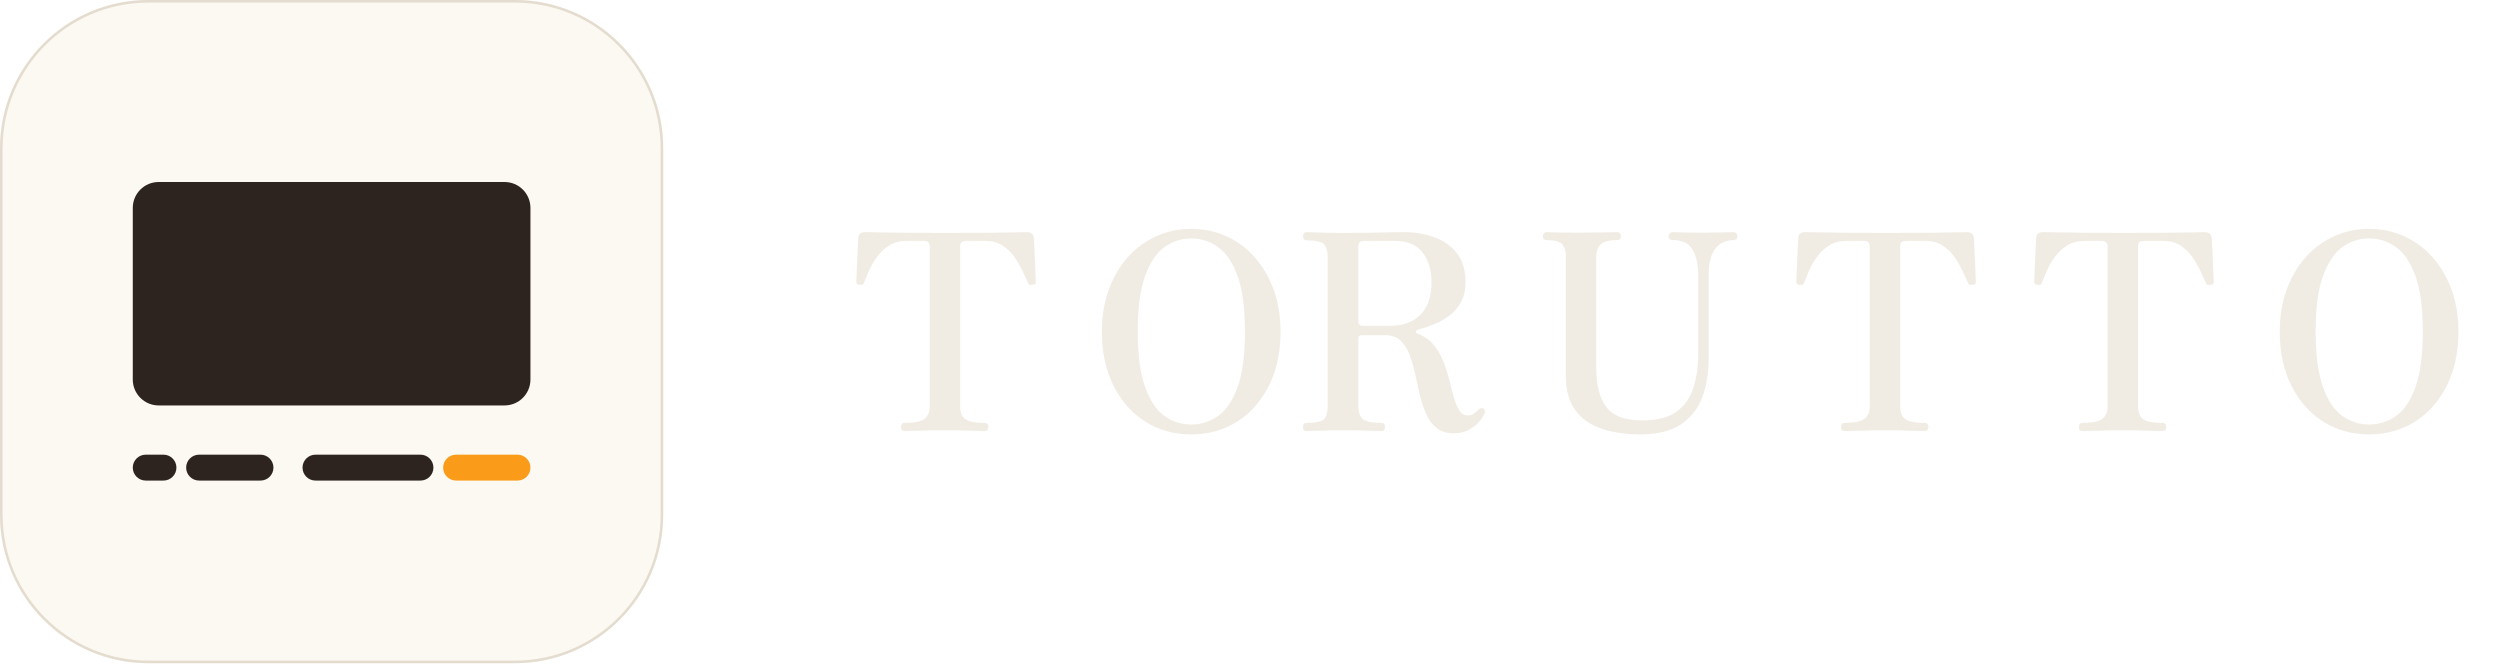
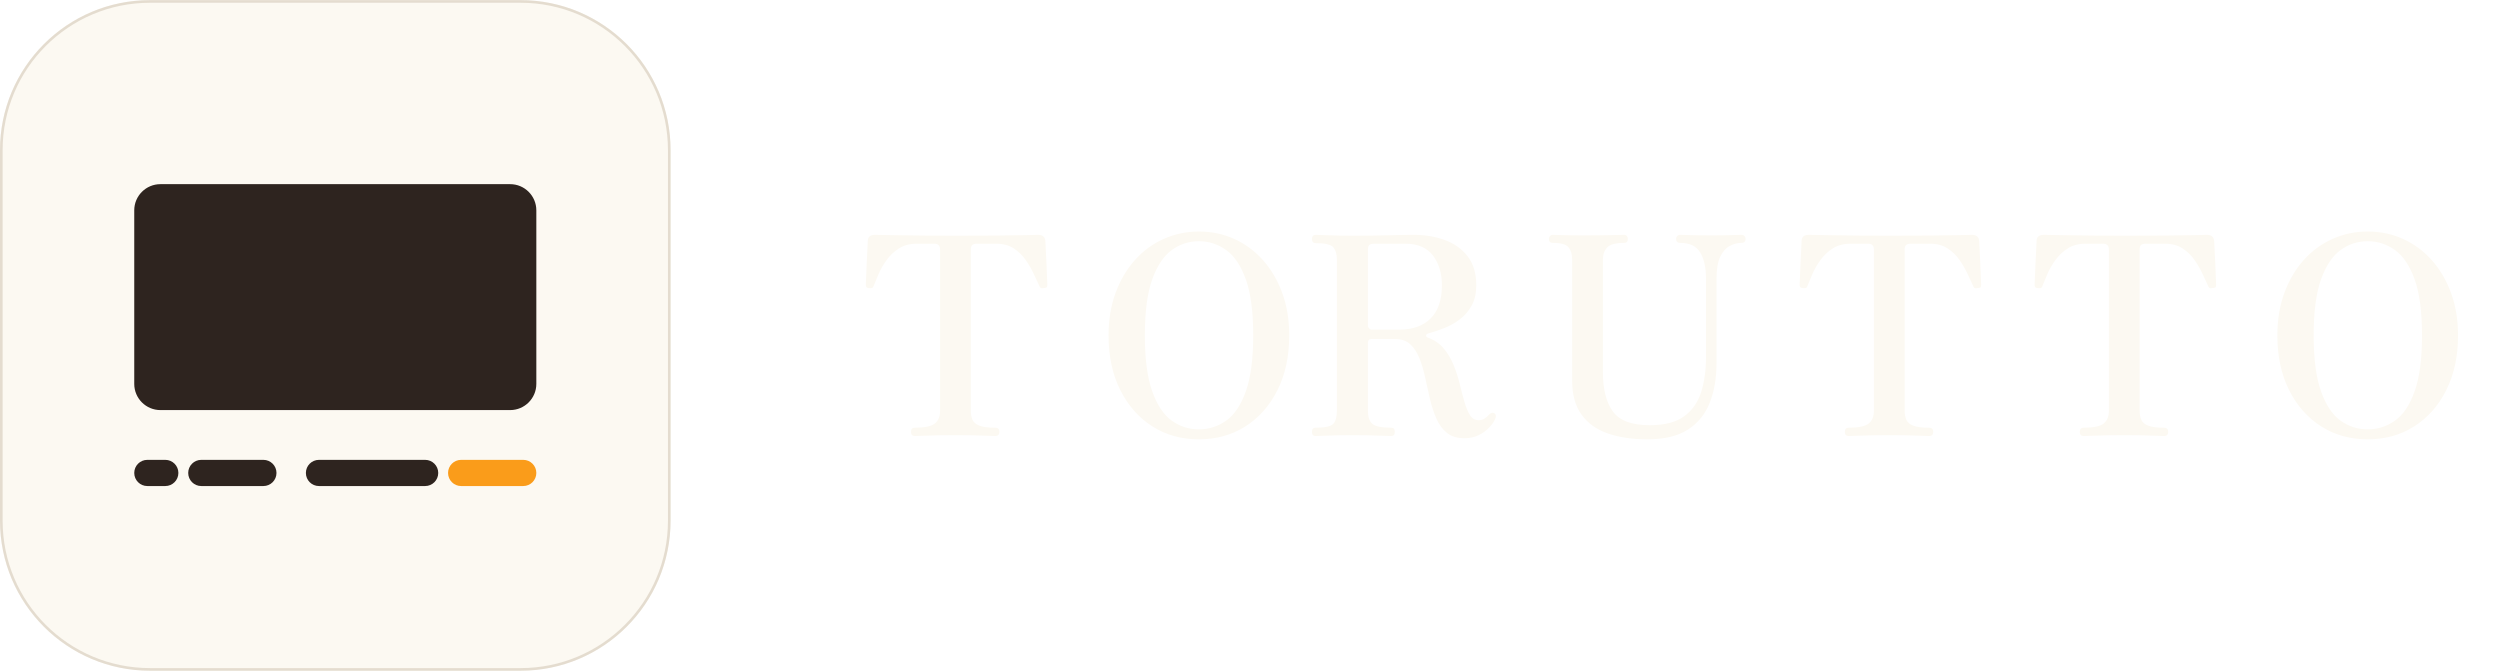
- <svg xmlns="http://www.w3.org/2000/svg" viewBox="0 0 965.0 256" width="965" height="256" role="img" aria-label="TORUTTO">
+ <svg xmlns="http://www.w3.org/2000/svg" viewBox="0 0 954.4 256" width="954" height="256" role="img" aria-label="TORUTTO">
  <defs>
    <clipPath id="r">
      <rect width="1024" height="1024" rx="229.1" />
    </clipPath>
  </defs>
  <g transform="scale(0.25)">
    <g clip-path="url(#r)">
      <rect width="1024" height="1024" fill="#FCF9F2" />
      <rect x="205" y="281" width="614" height="345" rx="40" fill="#2E241F" />
      <rect x="205.0" y="702" width="67.4" height="40" rx="20.0" fill="#2E241F" />
      <rect x="287.4" y="702" width="134.8" height="40" rx="20.0" fill="#2E241F" />
      <rect x="467.1" y="702" width="202.1" height="40" rx="20.0" fill="#2E241F" />
      <rect x="684.2" y="702" width="134.8" height="40" rx="20.0" fill="#FA9C1A" />
    </g>
    <rect x="2" y="2" width="1020" height="1020" rx="227.1" fill="none" stroke="#E4DCCF" stroke-width="4" />
  </g>
-   <path fill="#F1ECE3" d="M349.26 166.4Q347.779 166.4 347.779 164.813Q347.779 163.226 349.26 163.226Q354.867 163.226 356.877 161.64Q358.887 160.053 358.887 156.774V95.207Q358.887 92.985 356.665 92.985H350.001Q345.981 92.985 343.178 94.783Q340.374 96.582 338.47 99.226Q336.566 101.871 335.402 104.569Q334.239 107.266 333.498 109.17Q333.287 109.805 332.811 109.911Q332.335 110.017 331.594 109.911Q331.488 109.911 331.488 109.911Q330.854 109.805 330.695 109.435Q330.536 109.064 330.536 108.641Q330.536 108.218 330.642 105.997Q330.748 103.775 330.854 100.866Q330.959 97.957 331.118 95.471Q331.277 92.985 331.277 92.033Q331.277 89.6 334.027 89.6Q334.873 89.6 343.283 89.759Q351.693 89.917 365.128 89.917Q374.014 89.917 380.837 89.864Q387.66 89.812 391.733 89.706Q395.806 89.6 396.335 89.6Q398.979 89.6 399.085 92.139Q399.085 92.879 399.244 95.312Q399.402 97.745 399.508 100.707Q399.614 103.669 399.72 105.944Q399.825 108.218 399.825 108.641Q399.825 109.276 399.667 109.54Q399.508 109.805 398.662 109.911Q398.556 109.911 398.45 109.911Q398.027 110.017 397.551 109.964Q397.075 109.911 396.758 109.064Q395.911 107.266 394.695 104.621Q393.478 101.977 391.627 99.279Q389.776 96.582 387.025 94.783Q384.275 92.985 380.255 92.985H372.956Q371.898 92.985 371.263 93.408Q370.629 93.831 370.629 95.207V156.774Q370.629 158.783 371.263 160.212Q371.898 161.64 373.855 162.433Q375.812 163.226 379.938 163.226Q381.525 163.226 381.525 164.813Q381.525 166.4 379.938 166.4Q378.88 166.4 375.125 166.241Q371.369 166.083 364.811 166.083Q358.146 166.083 354.232 166.241Q350.318 166.4 349.26 166.4ZM459.806 167.669Q449.862 167.669 442.087 162.75Q434.311 157.831 429.816 148.893Q425.32 139.954 425.32 128.0Q425.32 119.008 428.017 111.709Q430.715 104.41 435.422 99.174Q440.13 93.937 446.424 91.134Q452.718 88.331 459.806 88.331Q466.999 88.331 473.24 91.134Q479.482 93.937 484.189 99.174Q488.897 104.41 491.594 111.709Q494.292 119.008 494.292 128.0Q494.292 139.954 489.796 148.893Q485.3 157.831 477.525 162.75Q469.749 167.669 459.806 167.669ZM459.806 163.861Q465.518 163.861 470.225 160.529Q474.933 157.197 477.736 149.316Q480.54 141.435 480.54 128.0Q480.54 114.46 477.736 106.631Q474.933 98.803 470.225 95.418Q465.518 92.033 459.806 92.033Q454.093 92.033 449.439 95.418Q444.784 98.803 441.981 106.631Q439.178 114.46 439.178 128.0Q439.178 141.435 441.981 149.316Q444.784 157.197 449.439 160.529Q454.093 163.861 459.806 163.861ZM561.148 167.246Q557.022 167.246 554.483 165.183Q551.944 163.121 550.463 159.736Q548.982 156.35 548.03 152.331Q547.078 148.311 546.232 144.291Q545.386 140.271 544.063 136.886Q542.741 133.501 540.573 131.438Q538.404 129.375 534.701 129.375H525.71Q524.335 129.375 524.335 130.75V156.774Q524.335 160.264 526.027 161.745Q527.72 163.226 533.22 163.226Q534.596 163.226 534.596 164.813Q534.596 166.4 533.22 166.4Q532.163 166.4 528.249 166.241Q524.335 166.083 518.411 166.083Q512.91 166.083 509.207 166.241Q505.505 166.4 504.341 166.4Q502.966 166.4 502.966 164.813Q502.966 163.226 504.341 163.226Q509.842 163.226 511.164 161.693Q512.487 160.159 512.487 156.774V99.015Q512.487 96.053 511.164 94.413Q509.842 92.774 504.447 92.774Q502.966 92.774 502.966 91.187Q502.966 89.6 504.447 89.6Q505.293 89.6 509.101 89.759Q512.91 89.917 518.411 89.917Q527.191 89.917 532.639 89.759Q538.087 89.6 541.895 89.6Q548.242 89.6 553.637 91.557Q559.032 93.514 562.364 97.745Q565.697 101.977 565.697 108.853Q565.697 113.402 563.951 116.575Q562.206 119.749 559.402 121.864Q556.599 123.98 553.478 125.197Q550.358 126.413 547.607 127.154Q546.549 127.471 546.549 128.0Q546.549 128.529 546.973 128.74Q550.887 130.116 553.267 132.972Q555.647 135.828 557.075 139.372Q558.503 142.916 559.402 146.618Q560.301 150.321 561.201 153.441Q562.1 156.562 563.316 158.466Q564.533 160.37 566.649 160.37Q567.812 160.37 568.764 159.788Q569.716 159.207 570.668 158.149Q571.726 157.091 572.784 157.831Q573.525 158.572 572.89 159.947Q572.255 161.428 570.668 163.121Q569.082 164.813 566.701 166.03Q564.321 167.246 561.148 167.246ZM525.71 125.779H536.394Q544.011 125.779 548.295 121.494Q552.579 117.21 552.579 108.853Q552.579 101.977 549.141 97.481Q545.703 92.985 538.616 92.985H526.556Q525.604 92.985 524.969 93.408Q524.335 93.831 524.335 95.207V124.403Q524.335 124.826 524.758 125.302Q525.181 125.779 525.71 125.779ZM633.082 167.669Q624.619 167.669 618.113 165.448Q611.607 163.226 608.011 158.255Q604.414 153.283 604.414 145.243V99.015Q604.414 96.053 603.039 94.36Q601.663 92.668 597.009 92.668Q595.528 92.668 595.528 91.081Q595.528 90.552 595.951 90.076Q596.374 89.6 597.009 89.6Q597.855 89.6 600.659 89.706Q603.462 89.812 609.068 89.812Q614.675 89.812 619.118 89.706Q623.561 89.6 624.301 89.6Q624.936 89.6 625.306 90.076Q625.677 90.552 625.677 91.081Q625.677 92.668 624.301 92.668Q619.435 92.668 617.796 94.413Q616.156 96.159 616.156 99.015V142.069Q616.156 151.802 619.964 157.038Q623.773 162.274 634.034 162.274Q642.497 162.274 647.151 158.889Q651.806 155.504 653.657 149.633Q655.508 143.762 655.508 136.463V106.314Q655.508 99.967 653.287 96.317Q651.065 92.668 645.67 92.668Q644.083 92.668 644.083 91.081Q644.083 90.552 644.506 90.076Q644.93 89.6 645.67 89.6Q646.622 89.6 649.743 89.706Q652.863 89.812 657.624 89.812Q662.067 89.812 665.029 89.706Q667.991 89.6 669.049 89.6Q669.789 89.6 670.212 90.076Q670.635 90.552 670.635 91.081Q670.635 92.668 669.049 92.668Q666.721 92.668 664.5 93.884Q662.278 95.101 660.903 98.063Q659.528 101.025 659.528 106.42V138.579Q659.528 147.147 656.936 153.706Q654.344 160.264 648.579 163.967Q642.814 167.669 633.082 167.669ZM712.103 166.4Q710.622 166.4 710.622 164.813Q710.622 163.226 712.103 163.226Q717.71 163.226 719.72 161.64Q721.73 160.053 721.73 156.774V95.207Q721.73 92.985 719.508 92.985H712.844Q708.824 92.985 706.02 94.783Q703.217 96.582 701.313 99.226Q699.409 101.871 698.245 104.569Q697.082 107.266 696.341 109.17Q696.13 109.805 695.654 109.911Q695.178 110.017 694.437 109.911Q694.331 109.911 694.331 109.911Q693.697 109.805 693.538 109.435Q693.379 109.064 693.379 108.641Q693.379 108.218 693.485 105.997Q693.591 103.775 693.697 100.866Q693.802 97.957 693.961 95.471Q694.12 92.985 694.12 92.033Q694.12 89.6 696.87 89.6Q697.716 89.6 706.126 89.759Q714.536 89.917 727.971 89.917Q736.857 89.917 743.68 89.864Q750.503 89.812 754.576 89.706Q758.649 89.6 759.178 89.6Q761.822 89.6 761.928 92.139Q761.928 92.879 762.087 95.312Q762.245 97.745 762.351 100.707Q762.457 103.669 762.563 105.944Q762.668 108.218 762.668 108.641Q762.668 109.276 762.51 109.54Q762.351 109.805 761.505 109.911Q761.399 109.911 761.293 109.911Q760.87 110.017 760.394 109.964Q759.918 109.911 759.601 109.064Q758.754 107.266 757.538 104.621Q756.321 101.977 754.47 99.279Q752.619 96.582 749.868 94.783Q747.118 92.985 743.098 92.985H735.799Q734.741 92.985 734.106 93.408Q733.472 93.831 733.472 95.207V156.774Q733.472 158.783 734.106 160.212Q734.741 161.64 736.698 162.433Q738.655 163.226 742.781 163.226Q744.368 163.226 744.368 164.813Q744.368 166.4 742.781 166.4Q741.723 166.4 737.968 166.241Q734.212 166.083 727.654 166.083Q720.989 166.083 717.075 166.241Q713.161 166.4 712.103 166.4ZM803.925 166.4Q802.444 166.4 802.444 164.813Q802.444 163.226 803.925 163.226Q809.531 163.226 811.541 161.64Q813.551 160.053 813.551 156.774V95.207Q813.551 92.985 811.33 92.985H804.665Q800.645 92.985 797.842 94.783Q795.039 96.582 793.135 99.226Q791.23 101.871 790.067 104.569Q788.903 107.266 788.163 109.17Q787.951 109.805 787.475 109.911Q786.999 110.017 786.259 109.911Q786.153 109.911 786.153 109.911Q785.518 109.805 785.359 109.435Q785.201 109.064 785.201 108.641Q785.201 108.218 785.306 105.997Q785.412 103.775 785.518 100.866Q785.624 97.957 785.782 95.471Q785.941 92.985 785.941 92.033Q785.941 89.6 788.692 89.6Q789.538 89.6 797.948 89.759Q806.358 89.917 819.792 89.917Q828.678 89.917 835.501 89.864Q842.325 89.812 846.397 89.706Q850.47 89.6 850.999 89.6Q853.644 89.6 853.749 92.139Q853.749 92.879 853.908 95.312Q854.067 97.745 854.173 100.707Q854.278 103.669 854.384 105.944Q854.49 108.218 854.49 108.641Q854.49 109.276 854.331 109.54Q854.173 109.805 853.326 109.911Q853.22 109.911 853.115 109.911Q852.692 110.017 852.216 109.964Q851.74 109.911 851.422 109.064Q850.576 107.266 849.359 104.621Q848.143 101.977 846.292 99.279Q844.44 96.582 841.69 94.783Q838.94 92.985 834.92 92.985H827.62Q826.563 92.985 825.928 93.408Q825.293 93.831 825.293 95.207V156.774Q825.293 158.783 825.928 160.212Q826.563 161.64 828.52 162.433Q830.477 163.226 834.602 163.226Q836.189 163.226 836.189 164.813Q836.189 166.4 834.602 166.4Q833.544 166.4 829.789 166.241Q826.034 166.083 819.475 166.083Q812.811 166.083 808.897 166.241Q804.982 166.4 803.925 166.4ZM914.47 167.669Q904.526 167.669 896.751 162.75Q888.976 157.831 884.48 148.893Q879.984 139.954 879.984 128.0Q879.984 119.008 882.682 111.709Q885.379 104.41 890.087 99.174Q894.794 93.937 901.088 91.134Q907.382 88.331 914.47 88.331Q921.663 88.331 927.905 91.134Q934.146 93.937 938.854 99.174Q943.561 104.41 946.259 111.709Q948.956 119.008 948.956 128.0Q948.956 139.954 944.46 148.893Q939.964 157.831 932.189 162.75Q924.414 167.669 914.47 167.669ZM914.47 163.861Q920.182 163.861 924.89 160.529Q929.597 157.197 932.401 149.316Q935.204 141.435 935.204 128.0Q935.204 114.46 932.401 106.631Q929.597 98.803 924.89 95.418Q920.182 92.033 914.47 92.033Q908.758 92.033 904.103 95.418Q899.449 98.803 896.645 106.631Q893.842 114.46 893.842 128.0Q893.842 141.435 896.645 149.316Q899.449 157.197 904.103 160.529Q908.758 163.861 914.47 163.861Z" />
+   <path fill="#FCF9F2" d="M349.26 166.4Q347.779 166.4 347.779 164.813Q347.779 163.226 349.26 163.226Q354.867 163.226 356.877 161.64Q358.887 160.053 358.887 156.774V95.207Q358.887 92.985 356.665 92.985H350.001Q345.981 92.985 343.178 94.783Q340.374 96.582 338.47 99.226Q336.566 101.871 335.402 104.569Q334.239 107.266 333.498 109.17Q333.287 109.805 332.811 109.911Q332.335 110.017 331.594 109.911Q331.488 109.911 331.488 109.911Q330.854 109.805 330.695 109.435Q330.536 109.064 330.536 108.641Q330.536 108.218 330.642 105.997Q330.748 103.775 330.854 100.866Q330.959 97.957 331.118 95.471Q331.277 92.985 331.277 92.033Q331.277 89.6 334.027 89.6Q334.873 89.6 343.283 89.759Q351.693 89.917 365.128 89.917Q374.014 89.917 380.837 89.864Q387.66 89.812 391.733 89.706Q395.806 89.6 396.335 89.6Q398.979 89.6 399.085 92.139Q399.085 92.879 399.244 95.312Q399.402 97.745 399.508 100.707Q399.614 103.669 399.72 105.944Q399.825 108.218 399.825 108.641Q399.825 109.276 399.667 109.54Q399.508 109.805 398.662 109.911Q398.556 109.911 398.45 109.911Q398.027 110.017 397.551 109.964Q397.075 109.911 396.758 109.064Q395.911 107.266 394.695 104.621Q393.478 101.977 391.627 99.279Q389.776 96.582 387.025 94.783Q384.275 92.985 380.255 92.985H372.956Q371.898 92.985 371.263 93.408Q370.629 93.831 370.629 95.207V156.774Q370.629 158.783 371.263 160.212Q371.898 161.64 373.855 162.433Q375.812 163.226 379.938 163.226Q381.525 163.226 381.525 164.813Q381.525 166.4 379.938 166.4Q378.88 166.4 375.125 166.241Q371.369 166.083 364.811 166.083Q358.146 166.083 354.232 166.241Q350.318 166.4 349.26 166.4ZM457.69 167.669Q447.746 167.669 439.971 162.75Q432.196 157.831 427.7 148.893Q423.204 139.954 423.204 128.0Q423.204 119.008 425.901 111.709Q428.599 104.41 433.306 99.174Q438.014 93.937 444.308 91.134Q450.602 88.331 457.69 88.331Q464.883 88.331 471.125 91.134Q477.366 93.937 482.073 99.174Q486.781 104.41 489.478 111.709Q492.176 119.008 492.176 128.0Q492.176 139.954 487.68 148.893Q483.184 157.831 475.409 162.75Q467.634 167.669 457.69 167.669ZM457.69 163.861Q463.402 163.861 468.11 160.529Q472.817 157.197 475.62 149.316Q478.424 141.435 478.424 128.0Q478.424 114.46 475.62 106.631Q472.817 98.803 468.11 95.418Q463.402 92.033 457.69 92.033Q451.978 92.033 447.323 95.418Q442.668 98.803 439.865 106.631Q437.062 114.46 437.062 128.0Q437.062 141.435 439.865 149.316Q442.668 157.197 447.323 160.529Q451.978 163.861 457.69 163.861ZM559.032 167.246Q554.906 167.246 552.368 165.183Q549.829 163.121 548.348 159.736Q546.867 156.35 545.915 152.331Q544.963 148.311 544.116 144.291Q543.27 140.271 541.948 136.886Q540.625 133.501 538.457 131.438Q536.288 129.375 532.586 129.375H523.594Q522.219 129.375 522.219 130.75V156.774Q522.219 160.264 523.911 161.745Q525.604 163.226 531.105 163.226Q532.48 163.226 532.48 164.813Q532.48 166.4 531.105 166.4Q530.047 166.4 526.133 166.241Q522.219 166.083 516.295 166.083Q510.794 166.083 507.092 166.241Q503.389 166.4 502.225 166.4Q500.85 166.4 500.85 164.813Q500.85 163.226 502.225 163.226Q507.726 163.226 509.049 161.693Q510.371 160.159 510.371 156.774V99.015Q510.371 96.053 509.049 94.413Q507.726 92.774 502.331 92.774Q500.85 92.774 500.85 91.187Q500.85 89.6 502.331 89.6Q503.178 89.6 506.986 89.759Q510.794 89.917 516.295 89.917Q525.075 89.917 530.523 89.759Q535.971 89.6 539.779 89.6Q546.126 89.6 551.521 91.557Q556.916 93.514 560.249 97.745Q563.581 101.977 563.581 108.853Q563.581 113.402 561.835 116.575Q560.09 119.749 557.287 121.864Q554.483 123.98 551.363 125.197Q548.242 126.413 545.492 127.154Q544.434 127.471 544.434 128.0Q544.434 128.529 544.857 128.74Q548.771 130.116 551.151 132.972Q553.531 135.828 554.959 139.372Q556.387 142.916 557.287 146.618Q558.186 150.321 559.085 153.441Q559.984 156.562 561.201 158.466Q562.417 160.37 564.533 160.37Q565.697 160.37 566.649 159.788Q567.601 159.207 568.553 158.149Q569.611 157.091 570.668 157.831Q571.409 158.572 570.774 159.947Q570.14 161.428 568.553 163.121Q566.966 164.813 564.586 166.03Q562.206 167.246 559.032 167.246ZM523.594 125.779H534.278Q541.895 125.779 546.179 121.494Q550.463 117.21 550.463 108.853Q550.463 101.977 547.025 97.481Q543.587 92.985 536.5 92.985H524.44Q523.488 92.985 522.854 93.408Q522.219 93.831 522.219 95.207V124.403Q522.219 124.826 522.642 125.302Q523.065 125.779 523.594 125.779ZM628.85 167.669Q620.387 167.669 613.882 165.448Q607.376 163.226 603.779 158.255Q600.182 153.283 600.182 145.243V99.015Q600.182 96.053 598.807 94.36Q597.432 92.668 592.778 92.668Q591.297 92.668 591.297 91.081Q591.297 90.552 591.72 90.076Q592.143 89.6 592.778 89.6Q593.624 89.6 596.427 89.706Q599.23 89.812 604.837 89.812Q610.444 89.812 614.887 89.706Q619.33 89.6 620.07 89.6Q620.705 89.6 621.075 90.076Q621.445 90.552 621.445 91.081Q621.445 92.668 620.07 92.668Q615.204 92.668 613.564 94.413Q611.925 96.159 611.925 99.015V142.069Q611.925 151.802 615.733 157.038Q619.541 162.274 629.802 162.274Q638.265 162.274 642.92 158.889Q647.574 155.504 649.425 149.633Q651.277 143.762 651.277 136.463V106.314Q651.277 99.967 649.055 96.317Q646.834 92.668 641.439 92.668Q639.852 92.668 639.852 91.081Q639.852 90.552 640.275 90.076Q640.698 89.6 641.439 89.6Q642.391 89.6 645.511 89.706Q648.632 89.812 653.392 89.812Q657.835 89.812 660.797 89.706Q663.759 89.6 664.817 89.6Q665.558 89.6 665.981 90.076Q666.404 90.552 666.404 91.081Q666.404 92.668 664.817 92.668Q662.49 92.668 660.268 93.884Q658.047 95.101 656.672 98.063Q655.297 101.025 655.297 106.42V138.579Q655.297 147.147 652.705 153.706Q650.113 160.264 644.348 163.967Q638.582 167.669 628.85 167.669ZM705.756 166.4Q704.275 166.4 704.275 164.813Q704.275 163.226 705.756 163.226Q711.363 163.226 713.373 161.64Q715.382 160.053 715.382 156.774V95.207Q715.382 92.985 713.161 92.985H706.497Q702.477 92.985 699.673 94.783Q696.87 96.582 694.966 99.226Q693.062 101.871 691.898 104.569Q690.735 107.266 689.994 109.17Q689.782 109.805 689.306 109.911Q688.83 110.017 688.09 109.911Q687.984 109.911 687.984 109.911Q687.349 109.805 687.191 109.435Q687.032 109.064 687.032 108.641Q687.032 108.218 687.138 105.997Q687.244 103.775 687.349 100.866Q687.455 97.957 687.614 95.471Q687.773 92.985 687.773 92.033Q687.773 89.6 690.523 89.6Q691.369 89.6 699.779 89.759Q708.189 89.917 721.624 89.917Q730.51 89.917 737.333 89.864Q744.156 89.812 748.229 89.706Q752.301 89.6 752.83 89.6Q755.475 89.6 755.581 92.139Q755.581 92.879 755.74 95.312Q755.898 97.745 756.004 100.707Q756.11 103.669 756.216 105.944Q756.321 108.218 756.321 108.641Q756.321 109.276 756.163 109.54Q756.004 109.805 755.158 109.911Q755.052 109.911 754.946 109.911Q754.523 110.017 754.047 109.964Q753.571 109.911 753.254 109.064Q752.407 107.266 751.191 104.621Q749.974 101.977 748.123 99.279Q746.272 96.582 743.521 94.783Q740.771 92.985 736.751 92.985H729.452Q728.394 92.985 727.759 93.408Q727.125 93.831 727.125 95.207V156.774Q727.125 158.783 727.759 160.212Q728.394 161.64 730.351 162.433Q732.308 163.226 736.434 163.226Q738.02 163.226 738.02 164.813Q738.02 166.4 736.434 166.4Q735.376 166.4 731.62 166.241Q727.865 166.083 721.306 166.083Q714.642 166.083 710.728 166.241Q706.814 166.4 705.756 166.4ZM795.462 166.4Q793.981 166.4 793.981 164.813Q793.981 163.226 795.462 163.226Q801.068 163.226 803.078 161.64Q805.088 160.053 805.088 156.774V95.207Q805.088 92.985 802.867 92.985H796.202Q792.182 92.985 789.379 94.783Q786.576 96.582 784.672 99.226Q782.768 101.871 781.604 104.569Q780.44 107.266 779.7 109.17Q779.488 109.805 779.012 109.911Q778.536 110.017 777.796 109.911Q777.69 109.911 777.69 109.911Q777.055 109.805 776.897 109.435Q776.738 109.064 776.738 108.641Q776.738 108.218 776.844 105.997Q776.949 103.775 777.055 100.866Q777.161 97.957 777.32 95.471Q777.478 92.985 777.478 92.033Q777.478 89.6 780.229 89.6Q781.075 89.6 789.485 89.759Q797.895 89.917 811.33 89.917Q820.216 89.917 827.039 89.864Q833.862 89.812 837.935 89.706Q842.007 89.6 842.536 89.6Q845.181 89.6 845.287 92.139Q845.287 92.879 845.445 95.312Q845.604 97.745 845.71 100.707Q845.816 103.669 845.921 105.944Q846.027 108.218 846.027 108.641Q846.027 109.276 845.868 109.54Q845.71 109.805 844.863 109.911Q844.758 109.911 844.652 109.911Q844.229 110.017 843.753 109.964Q843.277 109.911 842.959 109.064Q842.113 107.266 840.897 104.621Q839.68 101.977 837.829 99.279Q835.978 96.582 833.227 94.783Q830.477 92.985 826.457 92.985H819.158Q818.1 92.985 817.465 93.408Q816.83 93.831 816.83 95.207V156.774Q816.83 158.783 817.465 160.212Q818.1 161.64 820.057 162.433Q822.014 163.226 826.14 163.226Q827.726 163.226 827.726 164.813Q827.726 166.4 826.14 166.4Q825.082 166.4 821.326 166.241Q817.571 166.083 811.012 166.083Q804.348 166.083 800.434 166.241Q796.52 166.4 795.462 166.4ZM903.892 167.669Q893.948 167.669 886.173 162.75Q878.397 157.831 873.901 148.893Q869.406 139.954 869.406 128.0Q869.406 119.008 872.103 111.709Q874.801 104.41 879.508 99.174Q884.216 93.937 890.51 91.134Q896.804 88.331 903.892 88.331Q911.085 88.331 917.326 91.134Q923.568 93.937 928.275 99.174Q932.982 104.41 935.68 111.709Q938.378 119.008 938.378 128.0Q938.378 139.954 933.882 148.893Q929.386 157.831 921.611 162.75Q913.835 167.669 903.892 167.669ZM903.892 163.861Q909.604 163.861 914.311 160.529Q919.019 157.197 921.822 149.316Q924.625 141.435 924.625 128.0Q924.625 114.46 921.822 106.631Q919.019 98.803 914.311 95.418Q909.604 92.033 903.892 92.033Q898.179 92.033 893.525 95.418Q888.87 98.803 886.067 106.631Q883.263 114.46 883.263 128.0Q883.263 141.435 886.067 149.316Q888.87 157.197 893.525 160.529Q898.179 163.861 903.892 163.861Z" />
</svg>
